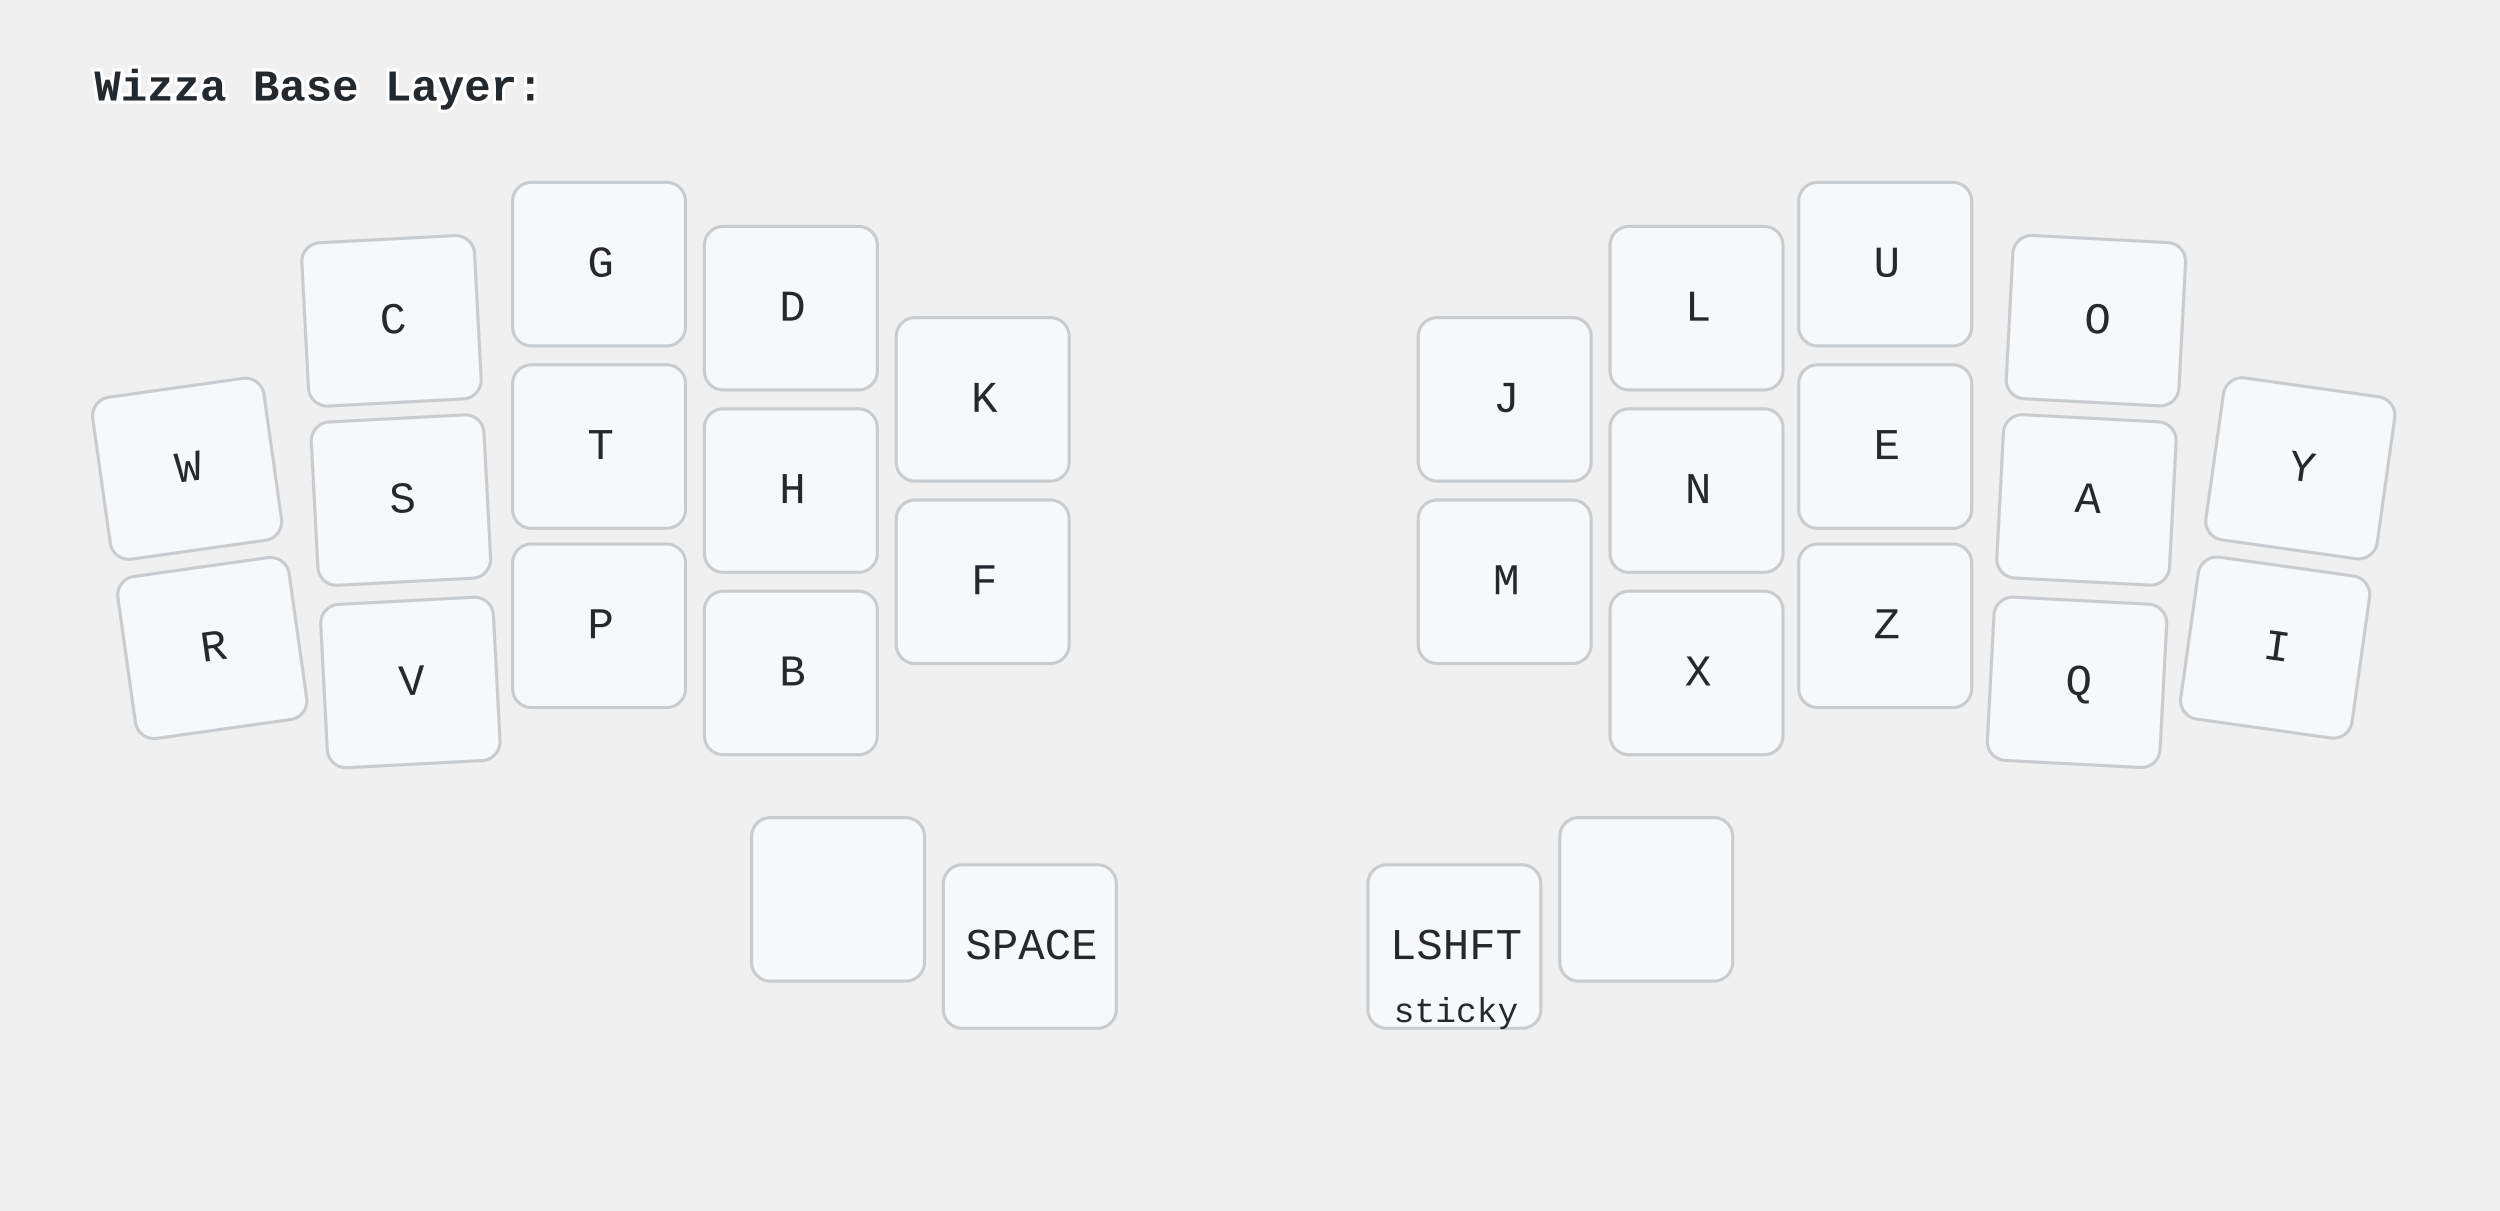
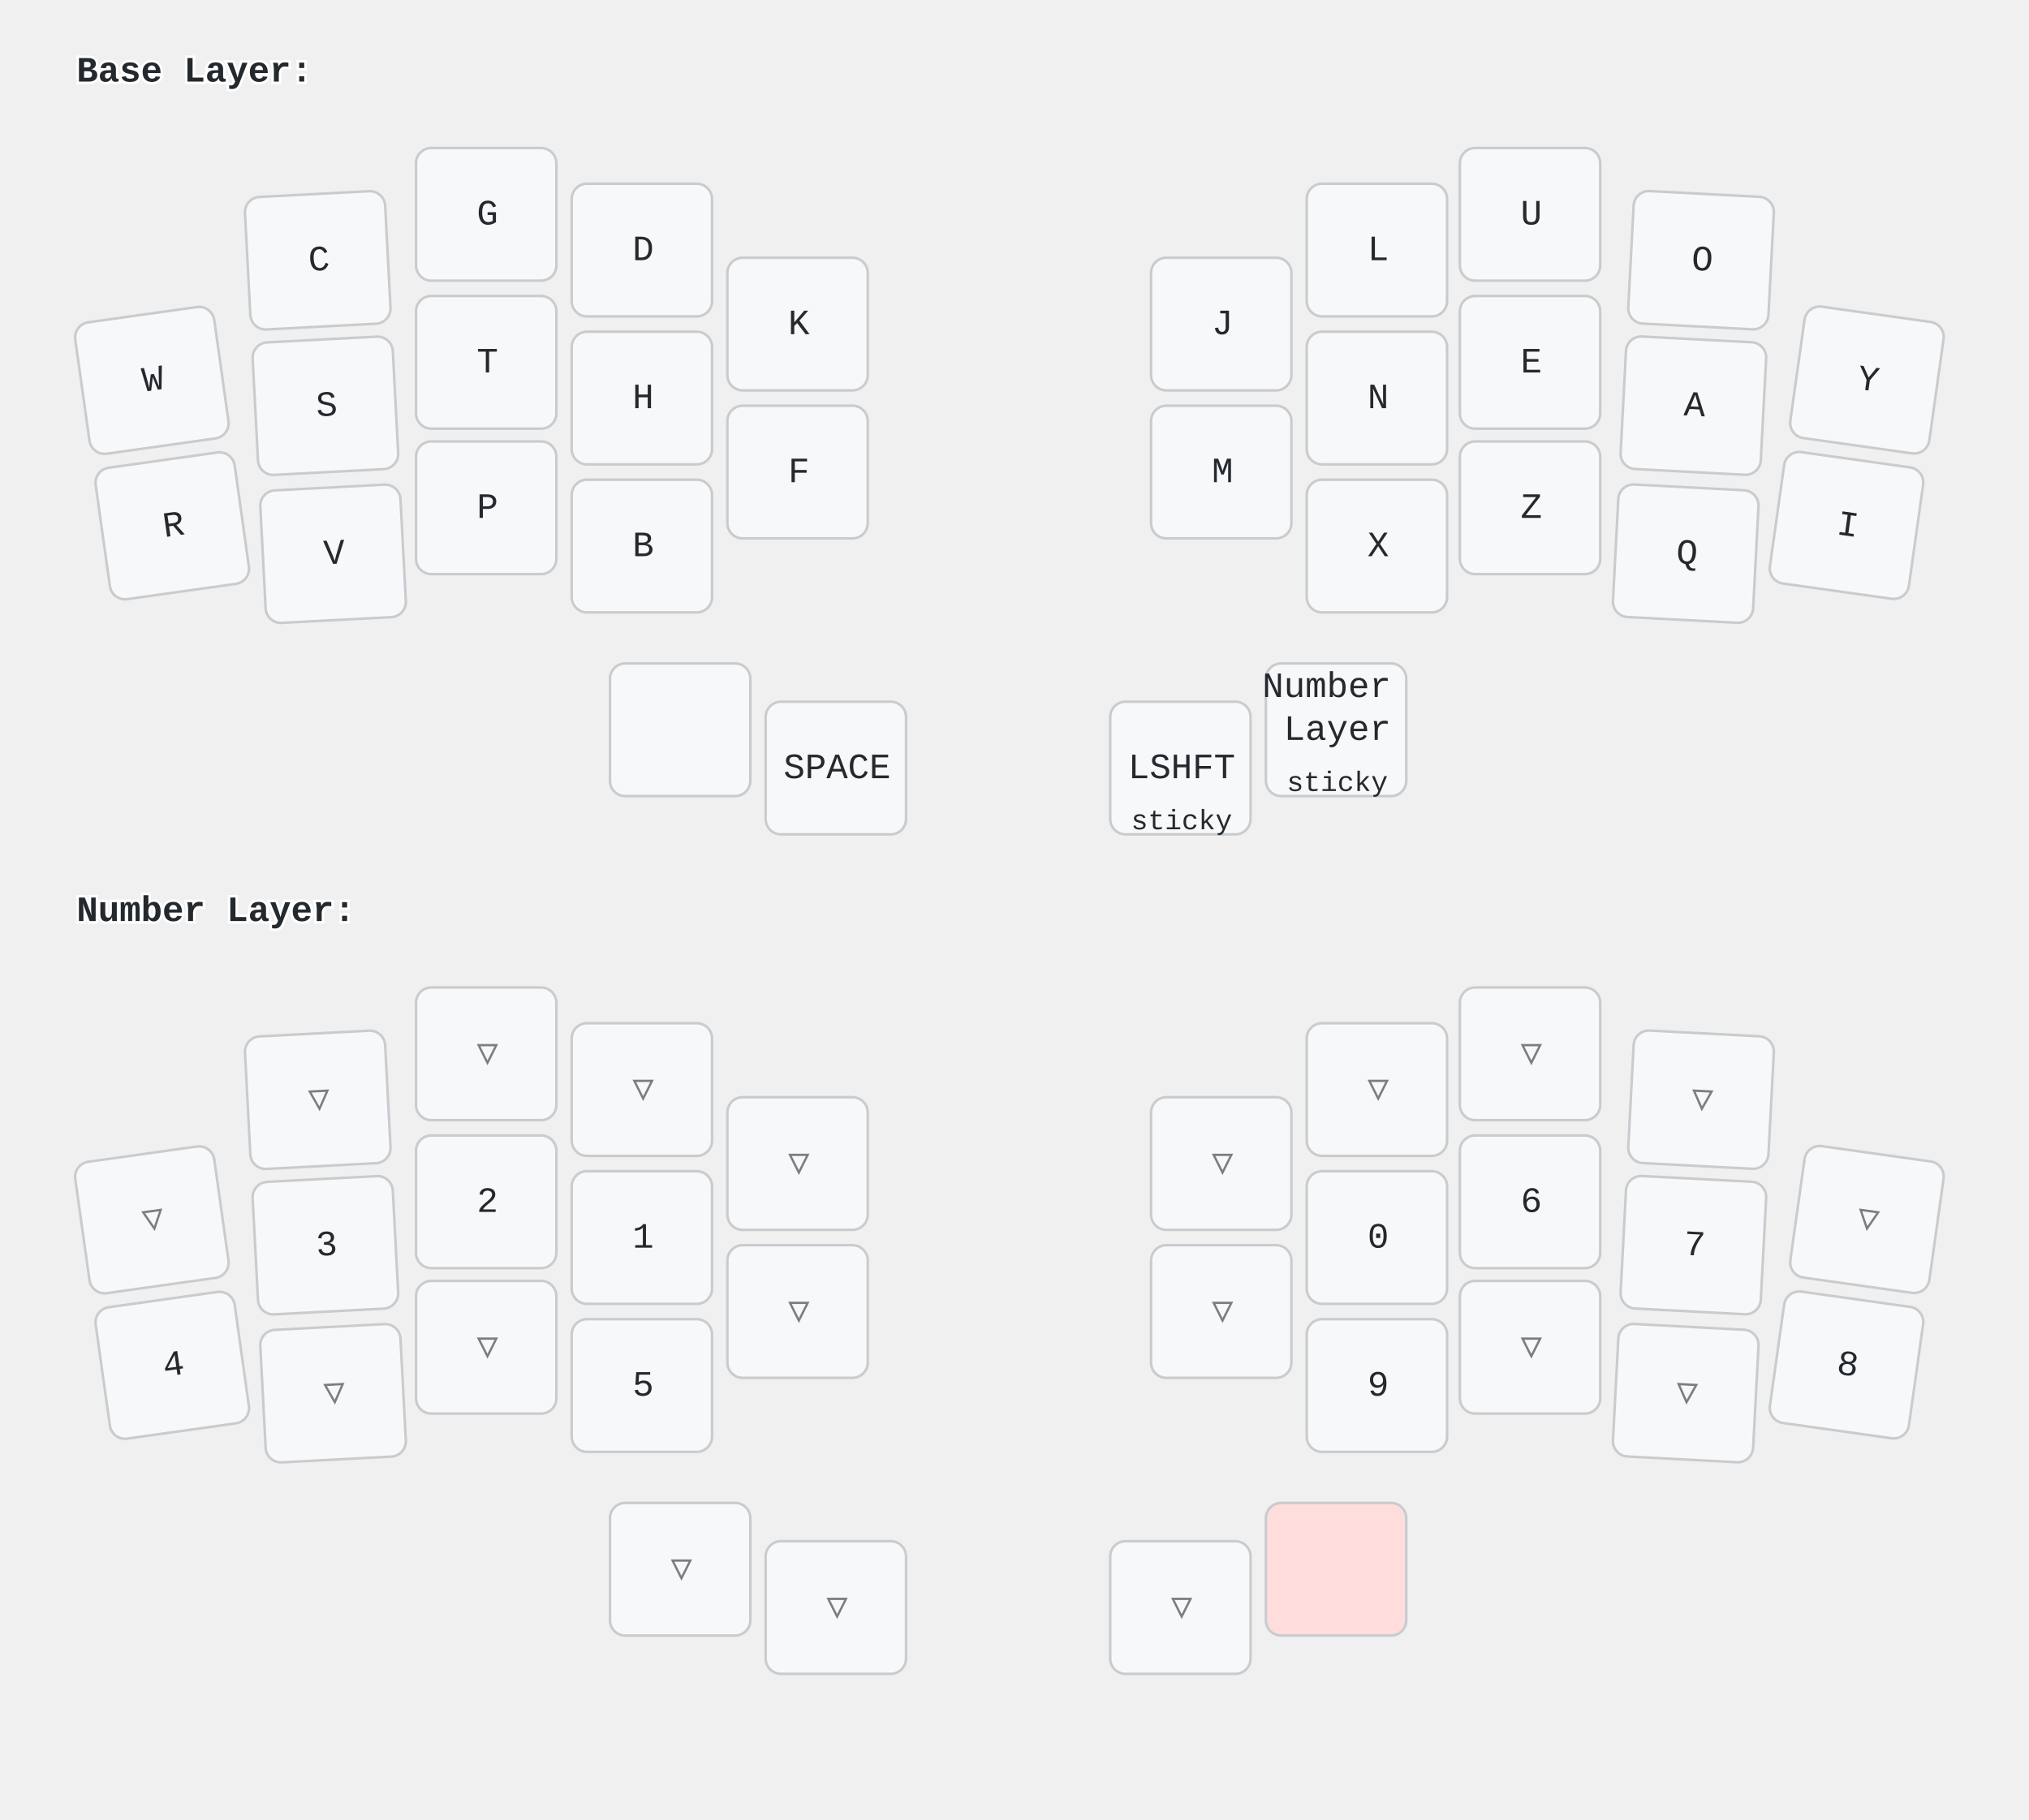
- <svg xmlns="http://www.w3.org/2000/svg" width="795" height="385" viewBox="0 0 795 385" class="keymap">
+ <svg xmlns="http://www.w3.org/2000/svg" width="795" height="713" viewBox="0 0 795 713" class="keymap">
  <style>/* inherit to force styles through use tags */
svg path {
    fill: inherit;
}

/* font and background color specifications */
svg.keymap {
    font-family: SFMono-Regular,Consolas,Liberation Mono,Menlo,monospace;
    font-size: 14px;
    font-kerning: normal;
    text-rendering: optimizeLegibility;
    fill: #24292e;
}

/* default key styling */
rect.key {
    fill: #f6f8fa;
    stroke: #c9cccf;
    stroke-width: 1;
}

/* default key side styling, only used is draw_key_sides is set */
rect.side {
    filter: brightness(90%);
}

/* color accent for combo boxes */
rect.combo, rect.combo-separate {
    fill: #cdf;
}

/* color accent for held keys */
rect.held, rect.combo.held {
    fill: #fdd;
}

/* color accent for ghost (optional) keys */
rect.ghost, rect.combo.ghost {
    stroke-dasharray: 4, 4;
    stroke-width: 2;
}

text {
    text-anchor: middle;
    dominant-baseline: middle;
}

/* styling for layer labels */
text.label {
    font-weight: bold;
    text-anchor: start;
    stroke: white;
    stroke-width: 2;
    paint-order: stroke;
}

/* styling for combo tap, and key hold/shifted label text */
text.combo, text.hold, text.shifted {
    font-size: 11px;
}

text.hold {
    text-anchor: middle;
    dominant-baseline: auto;
}

text.shifted {
    text-anchor: middle;
    dominant-baseline: hanging;
}

/* styling for hold/shifted label text in combo box */
text.combo.hold, text.combo.shifted {
    font-size: 8px;
}

/* lighter symbol for transparent keys */
text.trans {
    fill: #7b7e81;
}

/* styling for combo dendrons */
path.combo {
    stroke-width: 1;
    stroke: gray;
    fill: none;
}

/* Start Tabler Icons Cleanup */
/* cannot use height/width with glyphs */
.icon-tabler &gt; path {
    fill: inherit;
    stroke: inherit;
    stroke-width: 2;
}
/* hide tabler's default box */
.icon-tabler &gt; path[stroke="none"][fill="none"] {
    visibility: hidden;
}
/* End Tabler Icons Cleanup */
</style>
-   <g transform="translate(30, 0)" class="layer-Wizza Base Layer">
-     <text x="0" y="28" class="label">Wizza Base Layer:</text>
+   <g transform="translate(30, 0)" class="layer-Base Layer">
+     <text x="0" y="28" class="label">Base Layer:</text>
    <g transform="translate(0, 56)">
      <g transform="translate(30, 93) rotate(-8.0)" class="key keypos-0">
        <rect rx="6" ry="6" x="-28" y="-26" width="55" height="52" class="key" />
        <text x="0" y="0" class="key tap">W</text>
      </g>
      <g transform="translate(95, 46) rotate(-3.0)" class="key keypos-1">
        <rect rx="6" ry="6" x="-28" y="-26" width="55" height="52" class="key" />
        <text x="0" y="0" class="key tap">C</text>
      </g>
      <g transform="translate(161, 28)" class="key keypos-2">
        <rect rx="6" ry="6" x="-28" y="-26" width="55" height="52" class="key" />
        <text x="0" y="0" class="key tap">G</text>
      </g>
      <g transform="translate(222, 42)" class="key keypos-3">
        <rect rx="6" ry="6" x="-28" y="-26" width="55" height="52" class="key" />
        <text x="0" y="0" class="key tap">D</text>
      </g>
      <g transform="translate(283, 71)" class="key keypos-4">
        <rect rx="6" ry="6" x="-28" y="-26" width="55" height="52" class="key" />
        <text x="0" y="0" class="key tap">K</text>
      </g>
      <g transform="translate(449, 71)" class="key keypos-5">
        <rect rx="6" ry="6" x="-28" y="-26" width="55" height="52" class="key" />
        <text x="0" y="0" class="key tap">J</text>
      </g>
      <g transform="translate(510, 42)" class="key keypos-6">
        <rect rx="6" ry="6" x="-28" y="-26" width="55" height="52" class="key" />
        <text x="0" y="0" class="key tap">L</text>
      </g>
      <g transform="translate(570, 28)" class="key keypos-7">
        <rect rx="6" ry="6" x="-28" y="-26" width="55" height="52" class="key" />
        <text x="0" y="0" class="key tap">U</text>
      </g>
      <g transform="translate(637, 46) rotate(3.0)" class="key keypos-8">
        <rect rx="6" ry="6" x="-28" y="-26" width="55" height="52" class="key" />
        <text x="0" y="0" class="key tap">O</text>
      </g>
      <g transform="translate(702, 93) rotate(8.0)" class="key keypos-9">
        <rect rx="6" ry="6" x="-28" y="-26" width="55" height="52" class="key" />
        <text x="0" y="0" class="key tap">Y</text>
      </g>
      <g transform="translate(38, 150) rotate(-8.0)" class="key keypos-10">
        <rect rx="6" ry="6" x="-28" y="-26" width="55" height="52" class="key" />
        <text x="0" y="0" class="key tap">R</text>
      </g>
      <g transform="translate(98, 103) rotate(-3.0)" class="key keypos-11">
        <rect rx="6" ry="6" x="-28" y="-26" width="55" height="52" class="key" />
        <text x="0" y="0" class="key tap">S</text>
      </g>
      <g transform="translate(161, 86)" class="key keypos-12">
        <rect rx="6" ry="6" x="-28" y="-26" width="55" height="52" class="key" />
        <text x="0" y="0" class="key tap">T</text>
      </g>
      <g transform="translate(222, 100)" class="key keypos-13">
        <rect rx="6" ry="6" x="-28" y="-26" width="55" height="52" class="key" />
        <text x="0" y="0" class="key tap">H</text>
      </g>
      <g transform="translate(283, 129)" class="key keypos-14">
        <rect rx="6" ry="6" x="-28" y="-26" width="55" height="52" class="key" />
        <text x="0" y="0" class="key tap">F</text>
      </g>
      <g transform="translate(449, 129)" class="key keypos-15">
        <rect rx="6" ry="6" x="-28" y="-26" width="55" height="52" class="key" />
        <text x="0" y="0" class="key tap">M</text>
      </g>
      <g transform="translate(510, 100)" class="key keypos-16">
        <rect rx="6" ry="6" x="-28" y="-26" width="55" height="52" class="key" />
        <text x="0" y="0" class="key tap">N</text>
      </g>
      <g transform="translate(570, 86)" class="key keypos-17">
        <rect rx="6" ry="6" x="-28" y="-26" width="55" height="52" class="key" />
        <text x="0" y="0" class="key tap">E</text>
      </g>
      <g transform="translate(634, 103) rotate(3.0)" class="key keypos-18">
        <rect rx="6" ry="6" x="-28" y="-26" width="55" height="52" class="key" />
        <text x="0" y="0" class="key tap">A</text>
      </g>
      <g transform="translate(694, 150) rotate(8.0)" class="key keypos-19">
        <rect rx="6" ry="6" x="-28" y="-26" width="55" height="52" class="key" />
        <text x="0" y="0" class="key tap">I</text>
      </g>
      <g transform="translate(101, 161) rotate(-3.0)" class="key keypos-20">
        <rect rx="6" ry="6" x="-28" y="-26" width="55" height="52" class="key" />
        <text x="0" y="0" class="key tap">V</text>
      </g>
      <g transform="translate(161, 143)" class="key keypos-21">
        <rect rx="6" ry="6" x="-28" y="-26" width="55" height="52" class="key" />
        <text x="0" y="0" class="key tap">P</text>
      </g>
      <g transform="translate(222, 158)" class="key keypos-22">
        <rect rx="6" ry="6" x="-28" y="-26" width="55" height="52" class="key" />
        <text x="0" y="0" class="key tap">B</text>
      </g>
      <g transform="translate(510, 158)" class="key keypos-23">
        <rect rx="6" ry="6" x="-28" y="-26" width="55" height="52" class="key" />
        <text x="0" y="0" class="key tap">X</text>
      </g>
      <g transform="translate(570, 143)" class="key keypos-24">
        <rect rx="6" ry="6" x="-28" y="-26" width="55" height="52" class="key" />
        <text x="0" y="0" class="key tap">Z</text>
      </g>
      <g transform="translate(631, 161) rotate(3.0)" class="key keypos-25">
        <rect rx="6" ry="6" x="-28" y="-26" width="55" height="52" class="key" />
        <text x="0" y="0" class="key tap">Q</text>
      </g>
      <g transform="translate(237, 230)" class="key keypos-26">
        <rect rx="6" ry="6" x="-28" y="-26" width="55" height="52" class="key" />
      </g>
      <g transform="translate(298, 245)" class="key keypos-27">
        <rect rx="6" ry="6" x="-28" y="-26" width="55" height="52" class="key" />
        <text x="0" y="0" class="key tap">SPACE</text>
      </g>
      <g transform="translate(433, 245)" class="key keypos-28">
        <rect rx="6" ry="6" x="-28" y="-26" width="55" height="52" class="key" />
        <text x="0" y="0" class="key tap">LSHFT</text>
        <text x="0" y="24" class="key hold">sticky</text>
      </g>
      <g transform="translate(494, 230)" class="key keypos-29">
        <rect rx="6" ry="6" x="-28" y="-26" width="55" height="52" class="key" />
+         <text x="0" y="0" class="key tap">
+           <tspan x="0" dy="-1.2em">Number</tspan>
+           <tspan x="0" dy="1.2em">Layer</tspan>
+         </text>
+         <text x="0" y="24" class="key hold">sticky</text>
+       </g>
+     </g>
+   </g>
+   <g transform="translate(30, 329)" class="layer-Number Layer">
+     <text x="0" y="28" class="label">Number Layer:</text>
+     <g transform="translate(0, 56)">
+       <g transform="translate(30, 93) rotate(-8.0)" class="key trans keypos-0">
+         <rect rx="6" ry="6" x="-28" y="-26" width="55" height="52" class="key trans" />
+         <text x="0" y="0" class="key trans tap">▽</text>
+       </g>
+       <g transform="translate(95, 46) rotate(-3.0)" class="key trans keypos-1">
+         <rect rx="6" ry="6" x="-28" y="-26" width="55" height="52" class="key trans" />
+         <text x="0" y="0" class="key trans tap">▽</text>
+       </g>
+       <g transform="translate(161, 28)" class="key trans keypos-2">
+         <rect rx="6" ry="6" x="-28" y="-26" width="55" height="52" class="key trans" />
+         <text x="0" y="0" class="key trans tap">▽</text>
+       </g>
+       <g transform="translate(222, 42)" class="key trans keypos-3">
+         <rect rx="6" ry="6" x="-28" y="-26" width="55" height="52" class="key trans" />
+         <text x="0" y="0" class="key trans tap">▽</text>
+       </g>
+       <g transform="translate(283, 71)" class="key trans keypos-4">
+         <rect rx="6" ry="6" x="-28" y="-26" width="55" height="52" class="key trans" />
+         <text x="0" y="0" class="key trans tap">▽</text>
+       </g>
+       <g transform="translate(449, 71)" class="key trans keypos-5">
+         <rect rx="6" ry="6" x="-28" y="-26" width="55" height="52" class="key trans" />
+         <text x="0" y="0" class="key trans tap">▽</text>
+       </g>
+       <g transform="translate(510, 42)" class="key trans keypos-6">
+         <rect rx="6" ry="6" x="-28" y="-26" width="55" height="52" class="key trans" />
+         <text x="0" y="0" class="key trans tap">▽</text>
+       </g>
+       <g transform="translate(570, 28)" class="key trans keypos-7">
+         <rect rx="6" ry="6" x="-28" y="-26" width="55" height="52" class="key trans" />
+         <text x="0" y="0" class="key trans tap">▽</text>
+       </g>
+       <g transform="translate(637, 46) rotate(3.0)" class="key trans keypos-8">
+         <rect rx="6" ry="6" x="-28" y="-26" width="55" height="52" class="key trans" />
+         <text x="0" y="0" class="key trans tap">▽</text>
+       </g>
+       <g transform="translate(702, 93) rotate(8.0)" class="key trans keypos-9">
+         <rect rx="6" ry="6" x="-28" y="-26" width="55" height="52" class="key trans" />
+         <text x="0" y="0" class="key trans tap">▽</text>
+       </g>
+       <g transform="translate(38, 150) rotate(-8.0)" class="key keypos-10">
+         <rect rx="6" ry="6" x="-28" y="-26" width="55" height="52" class="key" />
+         <text x="0" y="0" class="key tap">4</text>
+       </g>
+       <g transform="translate(98, 103) rotate(-3.0)" class="key keypos-11">
+         <rect rx="6" ry="6" x="-28" y="-26" width="55" height="52" class="key" />
+         <text x="0" y="0" class="key tap">3</text>
+       </g>
+       <g transform="translate(161, 86)" class="key keypos-12">
+         <rect rx="6" ry="6" x="-28" y="-26" width="55" height="52" class="key" />
+         <text x="0" y="0" class="key tap">2</text>
+       </g>
+       <g transform="translate(222, 100)" class="key keypos-13">
+         <rect rx="6" ry="6" x="-28" y="-26" width="55" height="52" class="key" />
+         <text x="0" y="0" class="key tap">1</text>
+       </g>
+       <g transform="translate(283, 129)" class="key trans keypos-14">
+         <rect rx="6" ry="6" x="-28" y="-26" width="55" height="52" class="key trans" />
+         <text x="0" y="0" class="key trans tap">▽</text>
+       </g>
+       <g transform="translate(449, 129)" class="key trans keypos-15">
+         <rect rx="6" ry="6" x="-28" y="-26" width="55" height="52" class="key trans" />
+         <text x="0" y="0" class="key trans tap">▽</text>
+       </g>
+       <g transform="translate(510, 100)" class="key keypos-16">
+         <rect rx="6" ry="6" x="-28" y="-26" width="55" height="52" class="key" />
+         <text x="0" y="0" class="key tap">0</text>
+       </g>
+       <g transform="translate(570, 86)" class="key keypos-17">
+         <rect rx="6" ry="6" x="-28" y="-26" width="55" height="52" class="key" />
+         <text x="0" y="0" class="key tap">6</text>
+       </g>
+       <g transform="translate(634, 103) rotate(3.0)" class="key keypos-18">
+         <rect rx="6" ry="6" x="-28" y="-26" width="55" height="52" class="key" />
+         <text x="0" y="0" class="key tap">7</text>
+       </g>
+       <g transform="translate(694, 150) rotate(8.0)" class="key keypos-19">
+         <rect rx="6" ry="6" x="-28" y="-26" width="55" height="52" class="key" />
+         <text x="0" y="0" class="key tap">8</text>
+       </g>
+       <g transform="translate(101, 161) rotate(-3.0)" class="key trans keypos-20">
+         <rect rx="6" ry="6" x="-28" y="-26" width="55" height="52" class="key trans" />
+         <text x="0" y="0" class="key trans tap">▽</text>
+       </g>
+       <g transform="translate(161, 143)" class="key trans keypos-21">
+         <rect rx="6" ry="6" x="-28" y="-26" width="55" height="52" class="key trans" />
+         <text x="0" y="0" class="key trans tap">▽</text>
+       </g>
+       <g transform="translate(222, 158)" class="key keypos-22">
+         <rect rx="6" ry="6" x="-28" y="-26" width="55" height="52" class="key" />
+         <text x="0" y="0" class="key tap">5</text>
+       </g>
+       <g transform="translate(510, 158)" class="key keypos-23">
+         <rect rx="6" ry="6" x="-28" y="-26" width="55" height="52" class="key" />
+         <text x="0" y="0" class="key tap">9</text>
+       </g>
+       <g transform="translate(570, 143)" class="key trans keypos-24">
+         <rect rx="6" ry="6" x="-28" y="-26" width="55" height="52" class="key trans" />
+         <text x="0" y="0" class="key trans tap">▽</text>
+       </g>
+       <g transform="translate(631, 161) rotate(3.0)" class="key trans keypos-25">
+         <rect rx="6" ry="6" x="-28" y="-26" width="55" height="52" class="key trans" />
+         <text x="0" y="0" class="key trans tap">▽</text>
+       </g>
+       <g transform="translate(237, 230)" class="key trans keypos-26">
+         <rect rx="6" ry="6" x="-28" y="-26" width="55" height="52" class="key trans" />
+         <text x="0" y="0" class="key trans tap">▽</text>
+       </g>
+       <g transform="translate(298, 245)" class="key trans keypos-27">
+         <rect rx="6" ry="6" x="-28" y="-26" width="55" height="52" class="key trans" />
+         <text x="0" y="0" class="key trans tap">▽</text>
+       </g>
+       <g transform="translate(433, 245)" class="key trans keypos-28">
+         <rect rx="6" ry="6" x="-28" y="-26" width="55" height="52" class="key trans" />
+         <text x="0" y="0" class="key trans tap">▽</text>
+       </g>
+       <g transform="translate(494, 230)" class="key held keypos-29">
+         <rect rx="6" ry="6" x="-28" y="-26" width="55" height="52" class="key held" />
      </g>
    </g>
  </g>
</svg>
